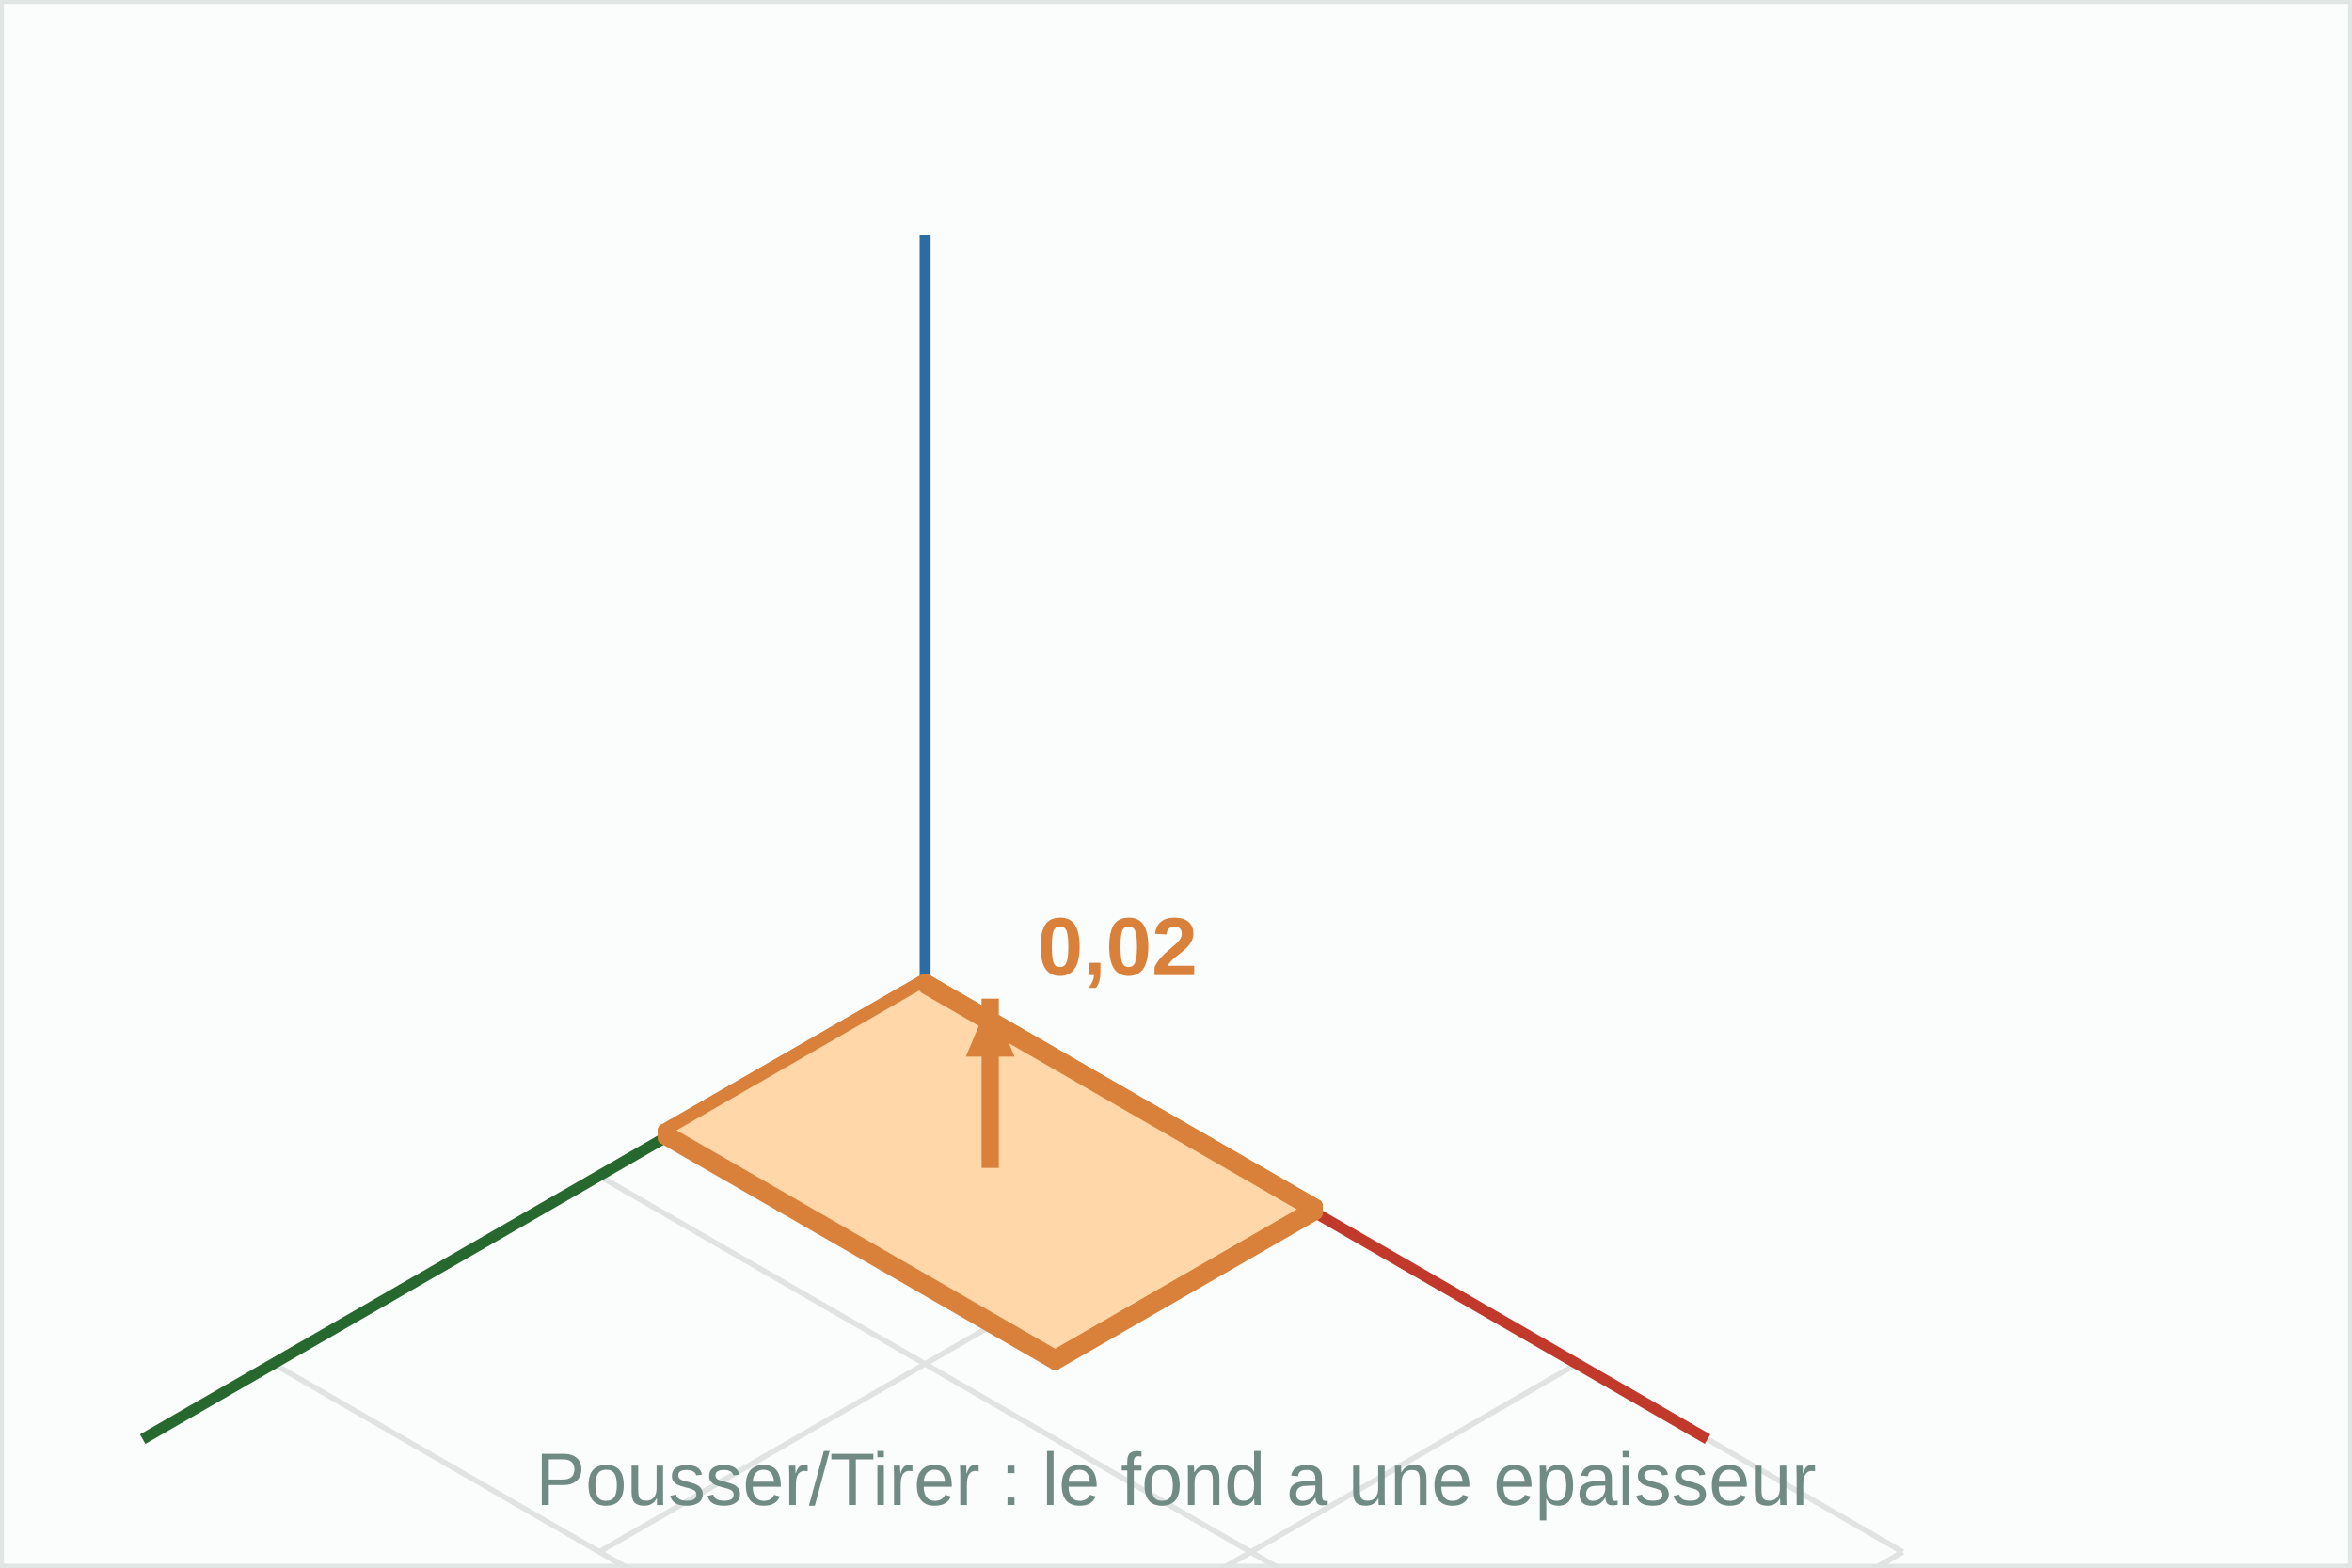
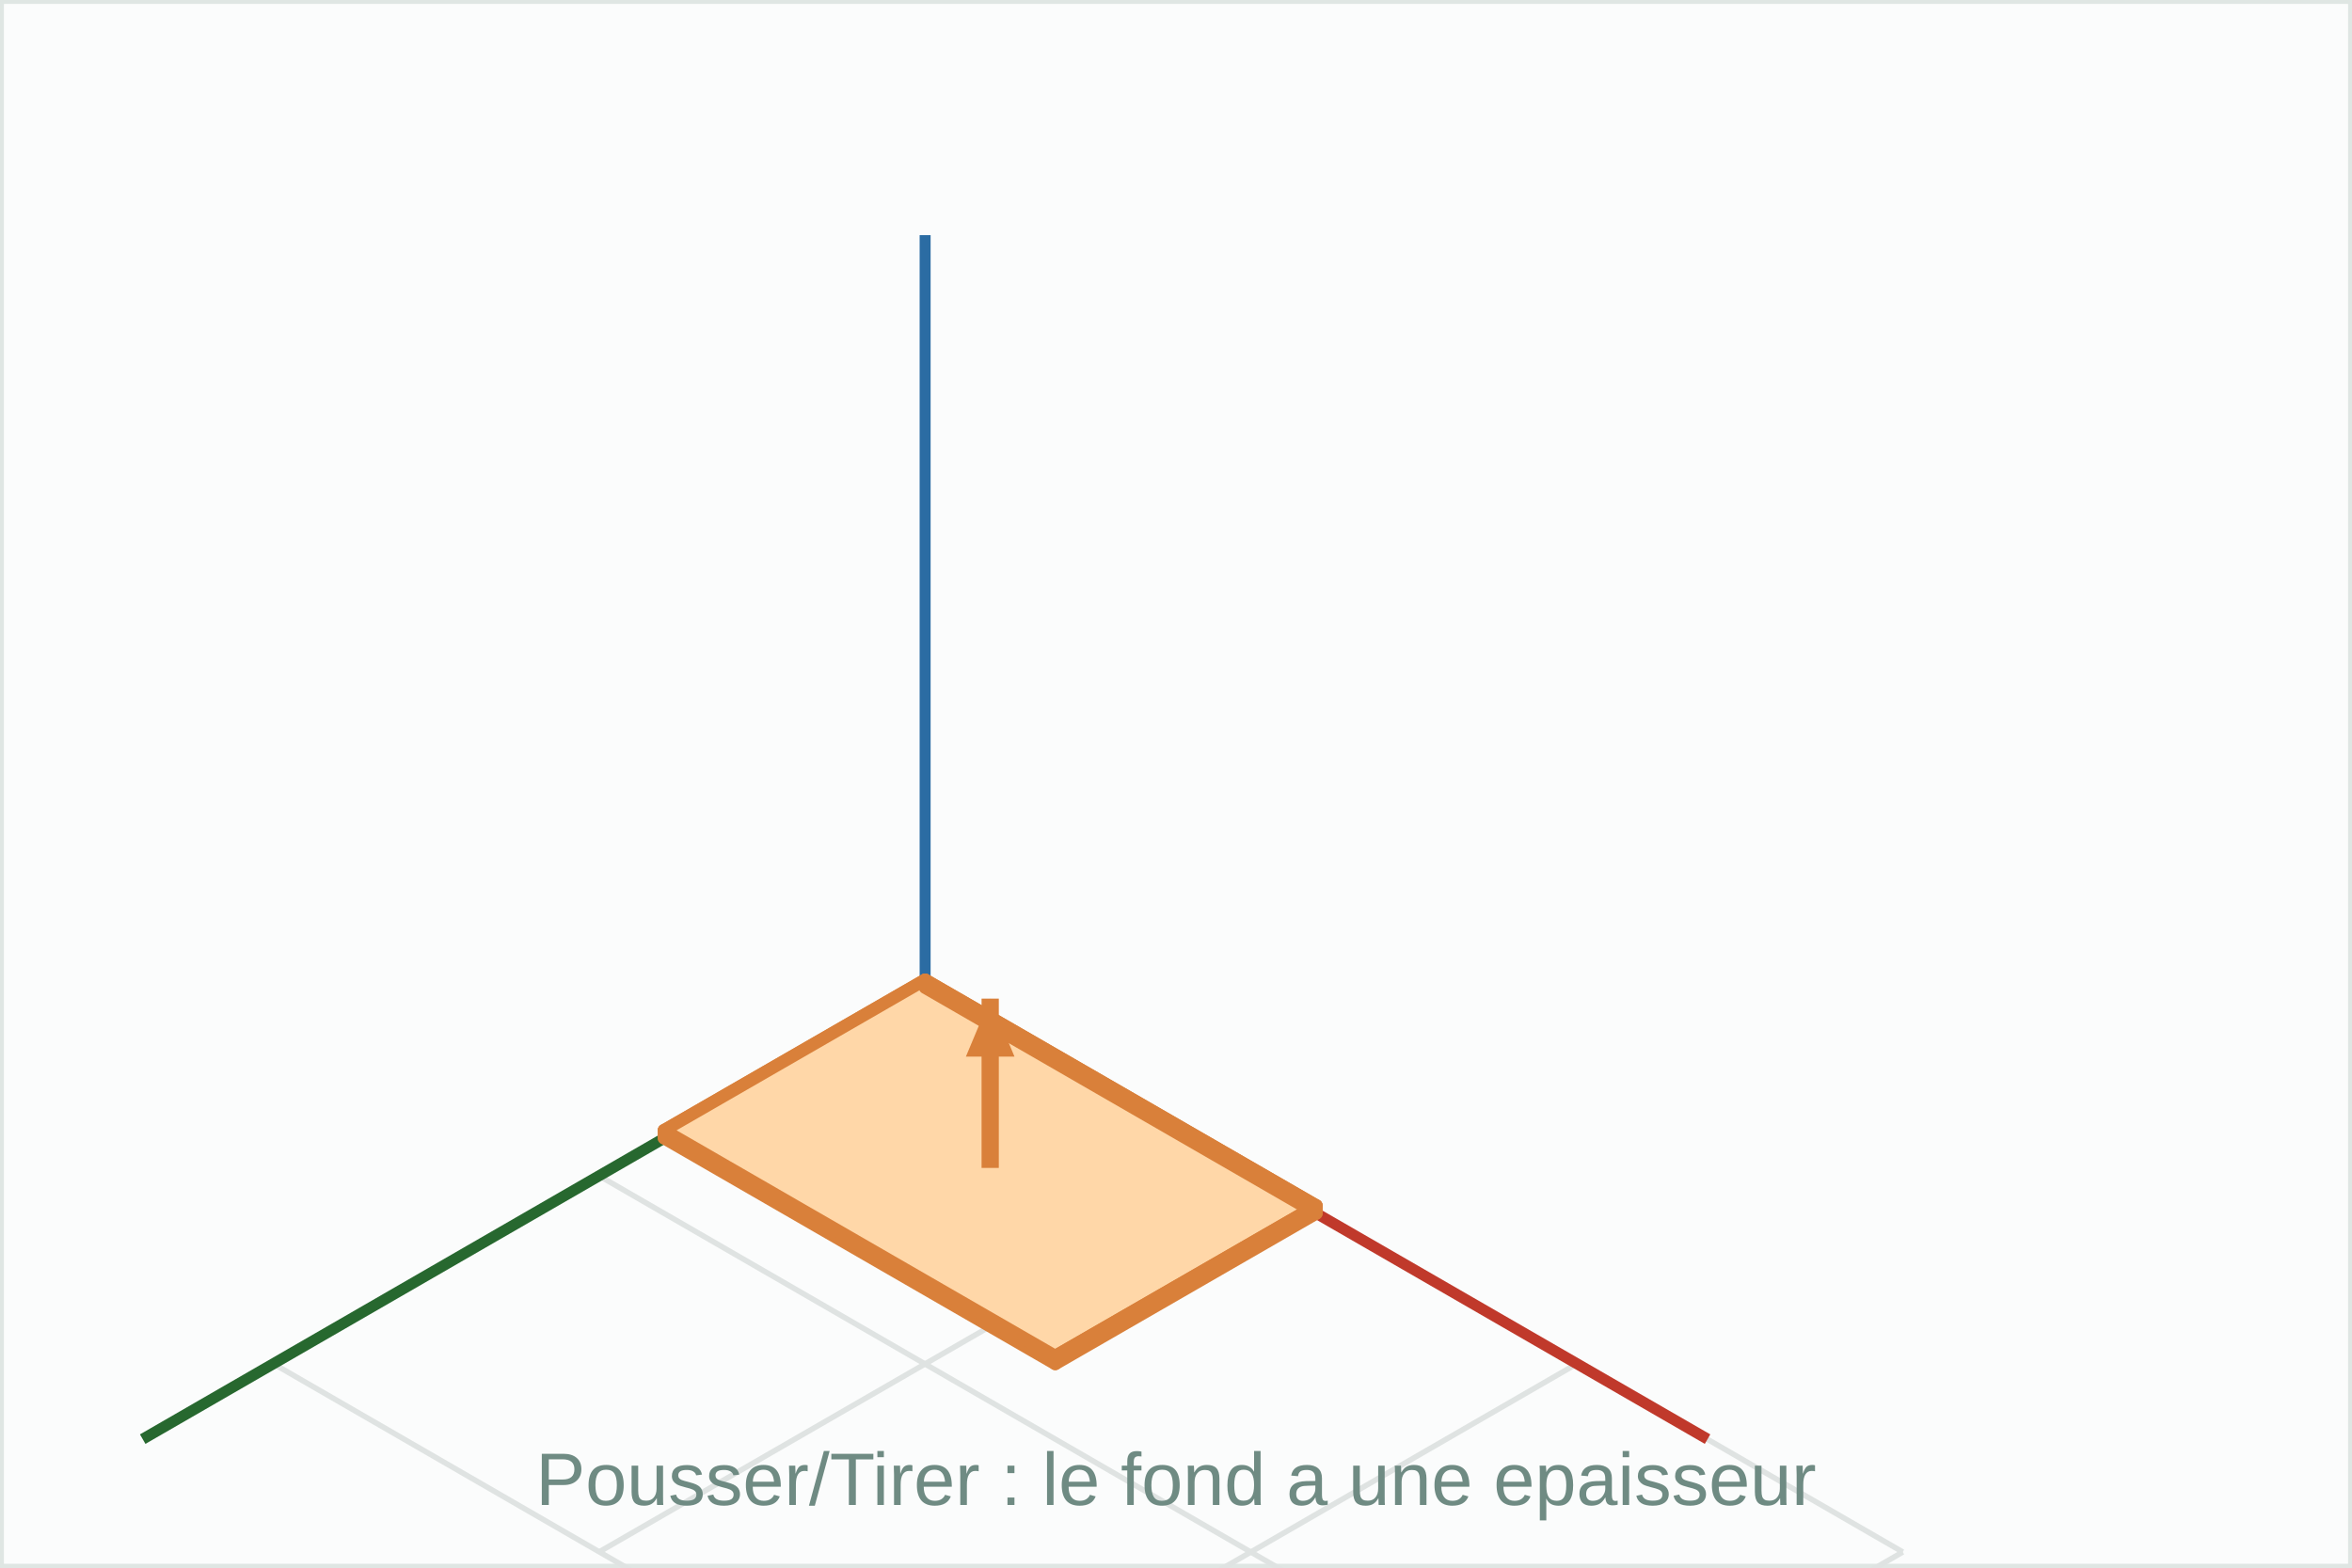
<svg xmlns="http://www.w3.org/2000/svg" viewBox="0 0 300 200" width="300" height="200">
  <rect width="300" height="200" fill="#fbfcfc" stroke="#dfe6e3" />
  <line x1="118.0" y1="126.0" x2="34.9" y2="174.0" stroke="#dfe3e2" stroke-width="0.7" />
  <line x1="159.6" y1="150.0" x2="76.4" y2="198.0" stroke="#dfe3e2" stroke-width="0.7" />
  <line x1="201.1" y1="174.0" x2="118.0" y2="222.0" stroke="#dfe3e2" stroke-width="0.7" />
  <line x1="242.7" y1="198.0" x2="159.6" y2="246.0" stroke="#dfe3e2" stroke-width="0.7" />
  <line x1="118.0" y1="126.0" x2="242.7" y2="198.0" stroke="#dfe3e2" stroke-width="0.7" />
  <line x1="76.4" y1="150.0" x2="201.1" y2="222.0" stroke="#dfe3e2" stroke-width="0.7" />
  <line x1="34.9" y1="174.0" x2="159.6" y2="246.0" stroke="#dfe3e2" stroke-width="0.7" />
  <line x1="118.0" y1="126.0" x2="217.8" y2="183.6" stroke="#c0392b" stroke-width="1.4" />
  <line x1="118.0" y1="126.0" x2="18.2" y2="183.6" stroke="#27682f" stroke-width="1.4" />
  <line x1="118.0" y1="126.0" x2="118.0" y2="30.0" stroke="#2b6ca3" stroke-width="1.4" />
  <polygon points="84.7,145.2 134.6,174.0 134.6,173.0 84.7,144.2" fill="#d9803a" fill-opacity="1.00" stroke="#d9803a" stroke-width="1.6" stroke-linejoin="round" />
  <polygon points="118.0,126.0 84.7,145.2 84.7,144.2 118.0,125.0" fill="#d9803a" fill-opacity="1.00" stroke="#d9803a" stroke-width="1.6" stroke-linejoin="round" />
  <polygon points="118.0,125.0 167.9,153.8 134.6,173.0 84.7,144.2" fill="#ffd7a8" fill-opacity="1.00" stroke="#d9803a" stroke-width="1.6" stroke-linejoin="round" />
  <polygon points="118.0,126.0 167.9,154.8 167.9,153.8 118.0,125.0" fill="#f5a95e" fill-opacity="1.00" stroke="#d9803a" stroke-width="1.6" stroke-linejoin="round" />
  <polygon points="167.9,154.8 134.6,174.0 134.6,173.0 167.9,153.8" fill="#f5a95e" fill-opacity="1.00" stroke="#d9803a" stroke-width="1.6" stroke-linejoin="round" />
  <line x1="126.3" y1="149.0" x2="126.3" y2="127.4" stroke="#d9803a" stroke-width="2.2" />
  <polygon points="126.3,127.4 129.4,134.8 123.2,134.8" fill="#d9803a" />
-   <text x="132.3" y="124.4" font-family="Arial" font-size="10.5" font-weight="bold" fill="#d9803a">0,02</text>
  <text x="150.0" y="192.0" font-family="Arial" font-size="9.5" fill="#6f8b83" text-anchor="middle">Pousser/Tirer : le fond a une epaisseur</text>
</svg>
